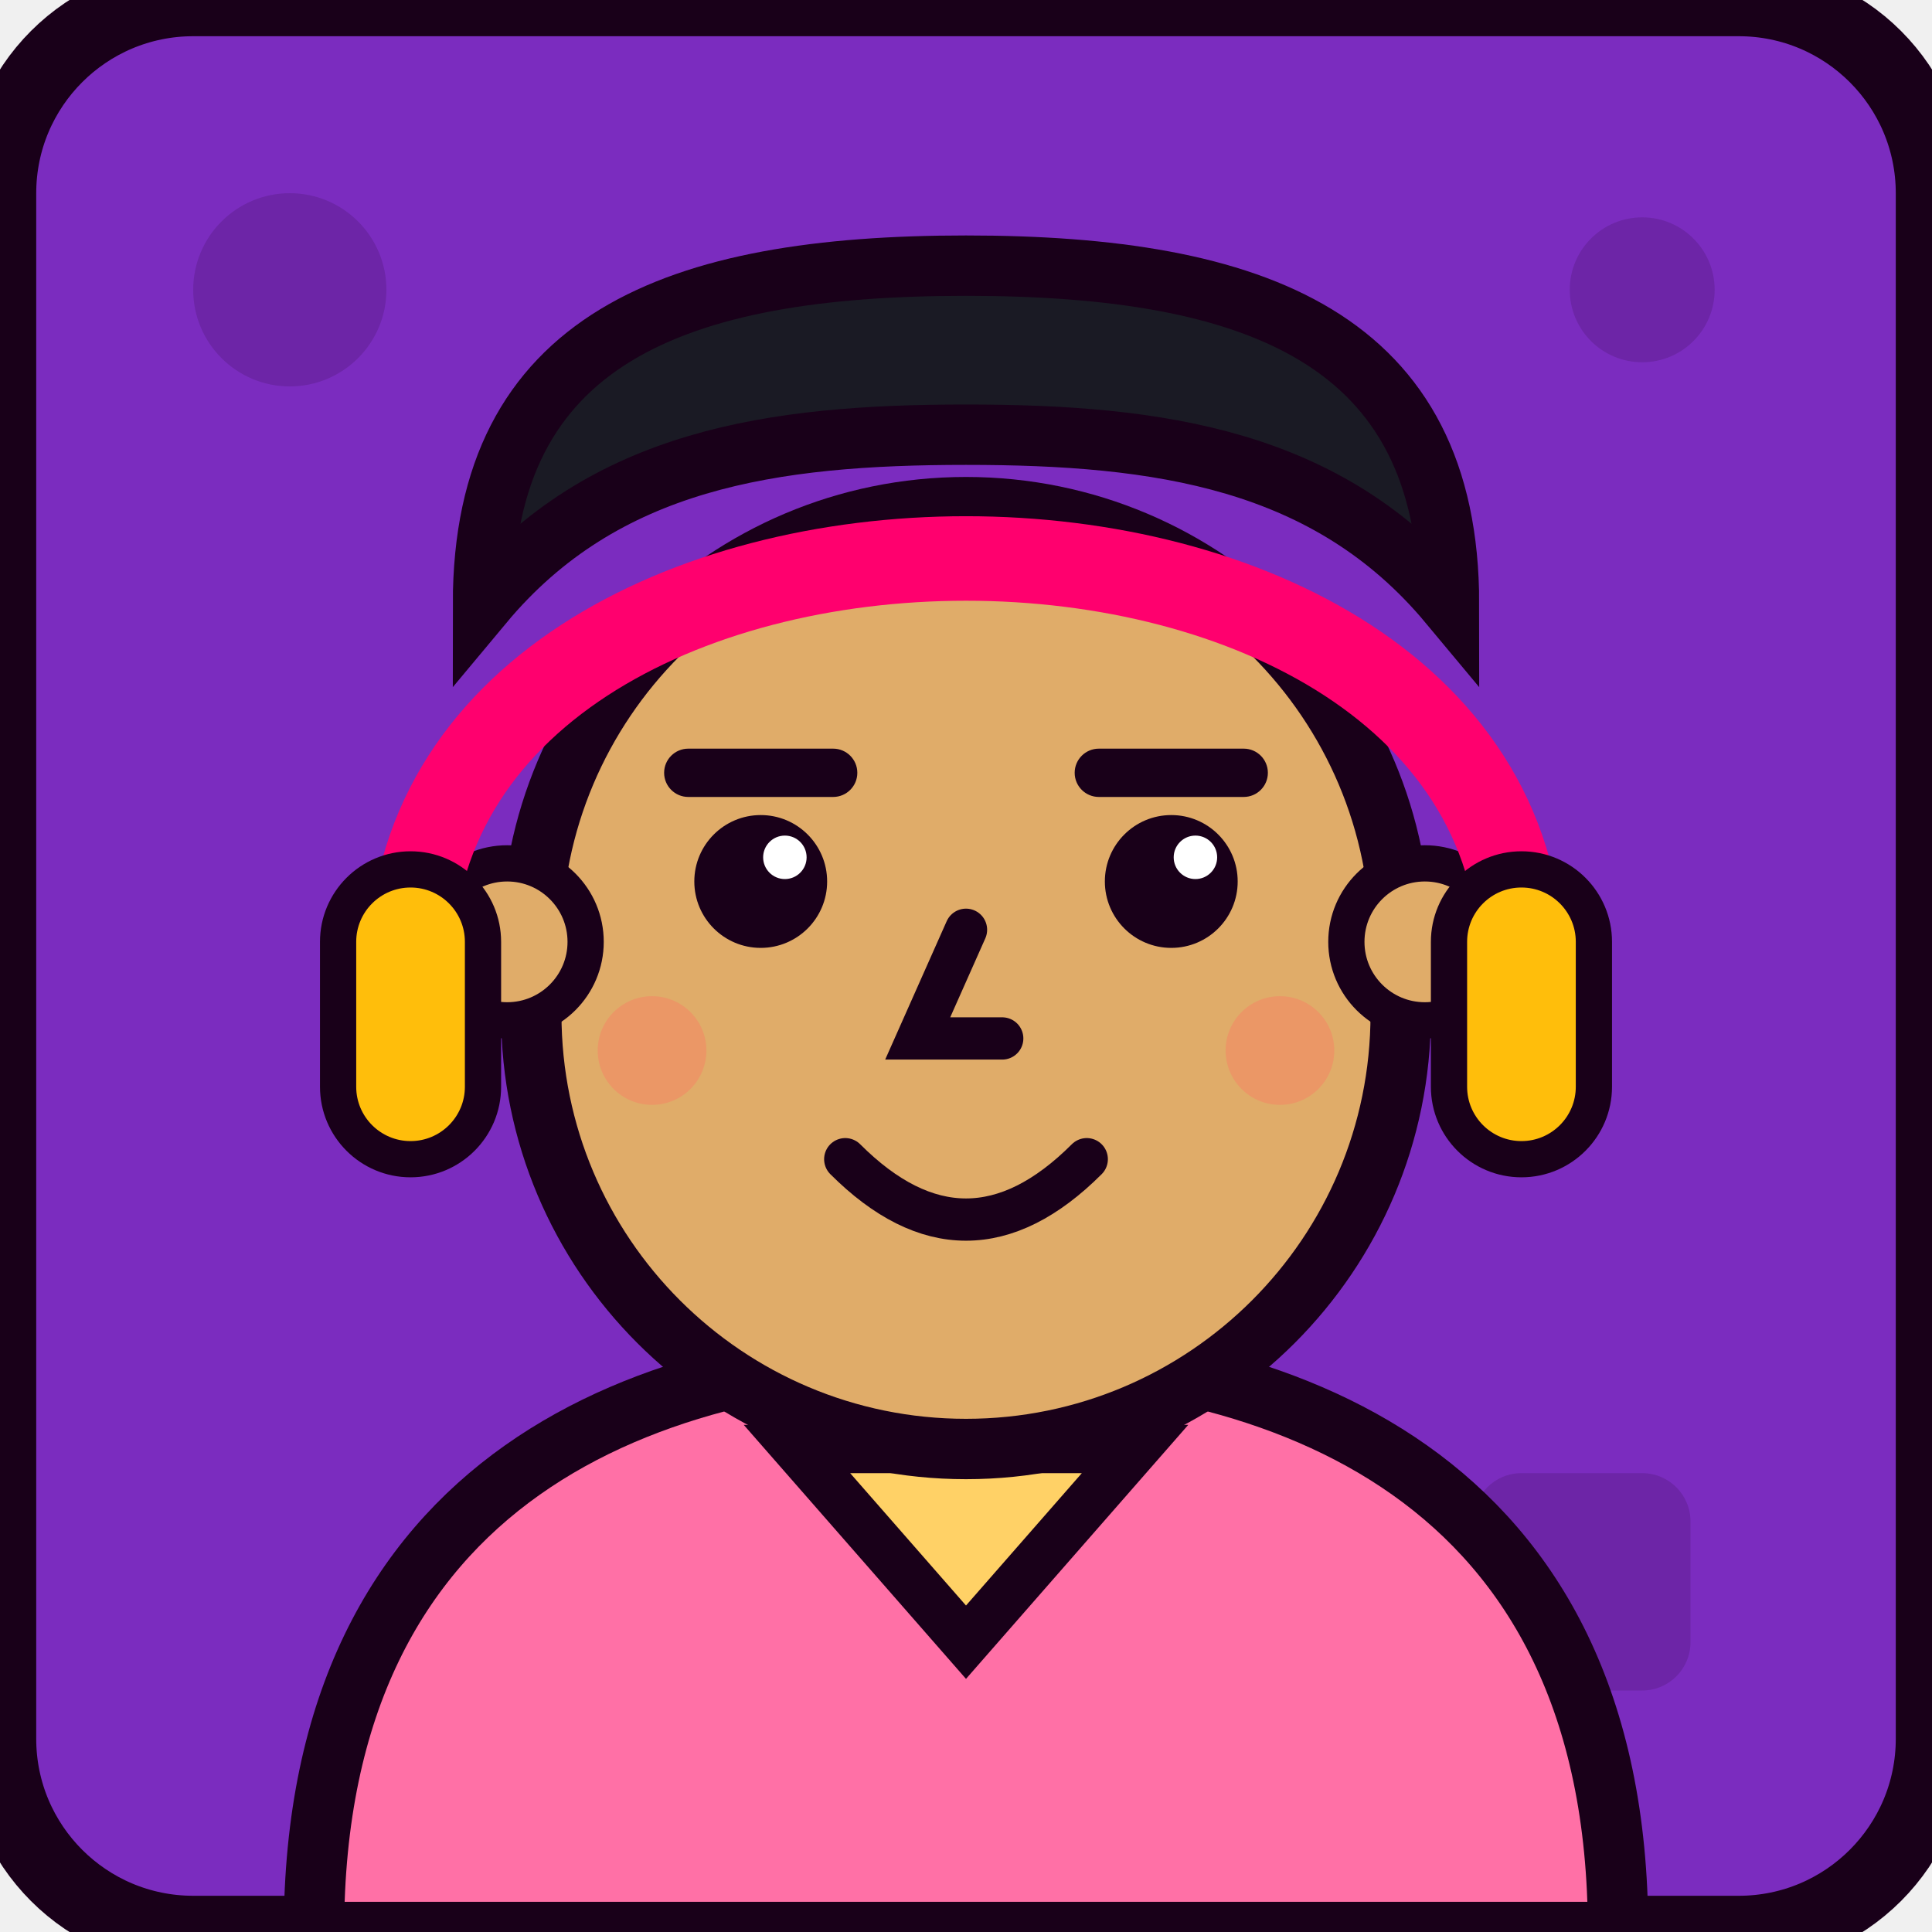
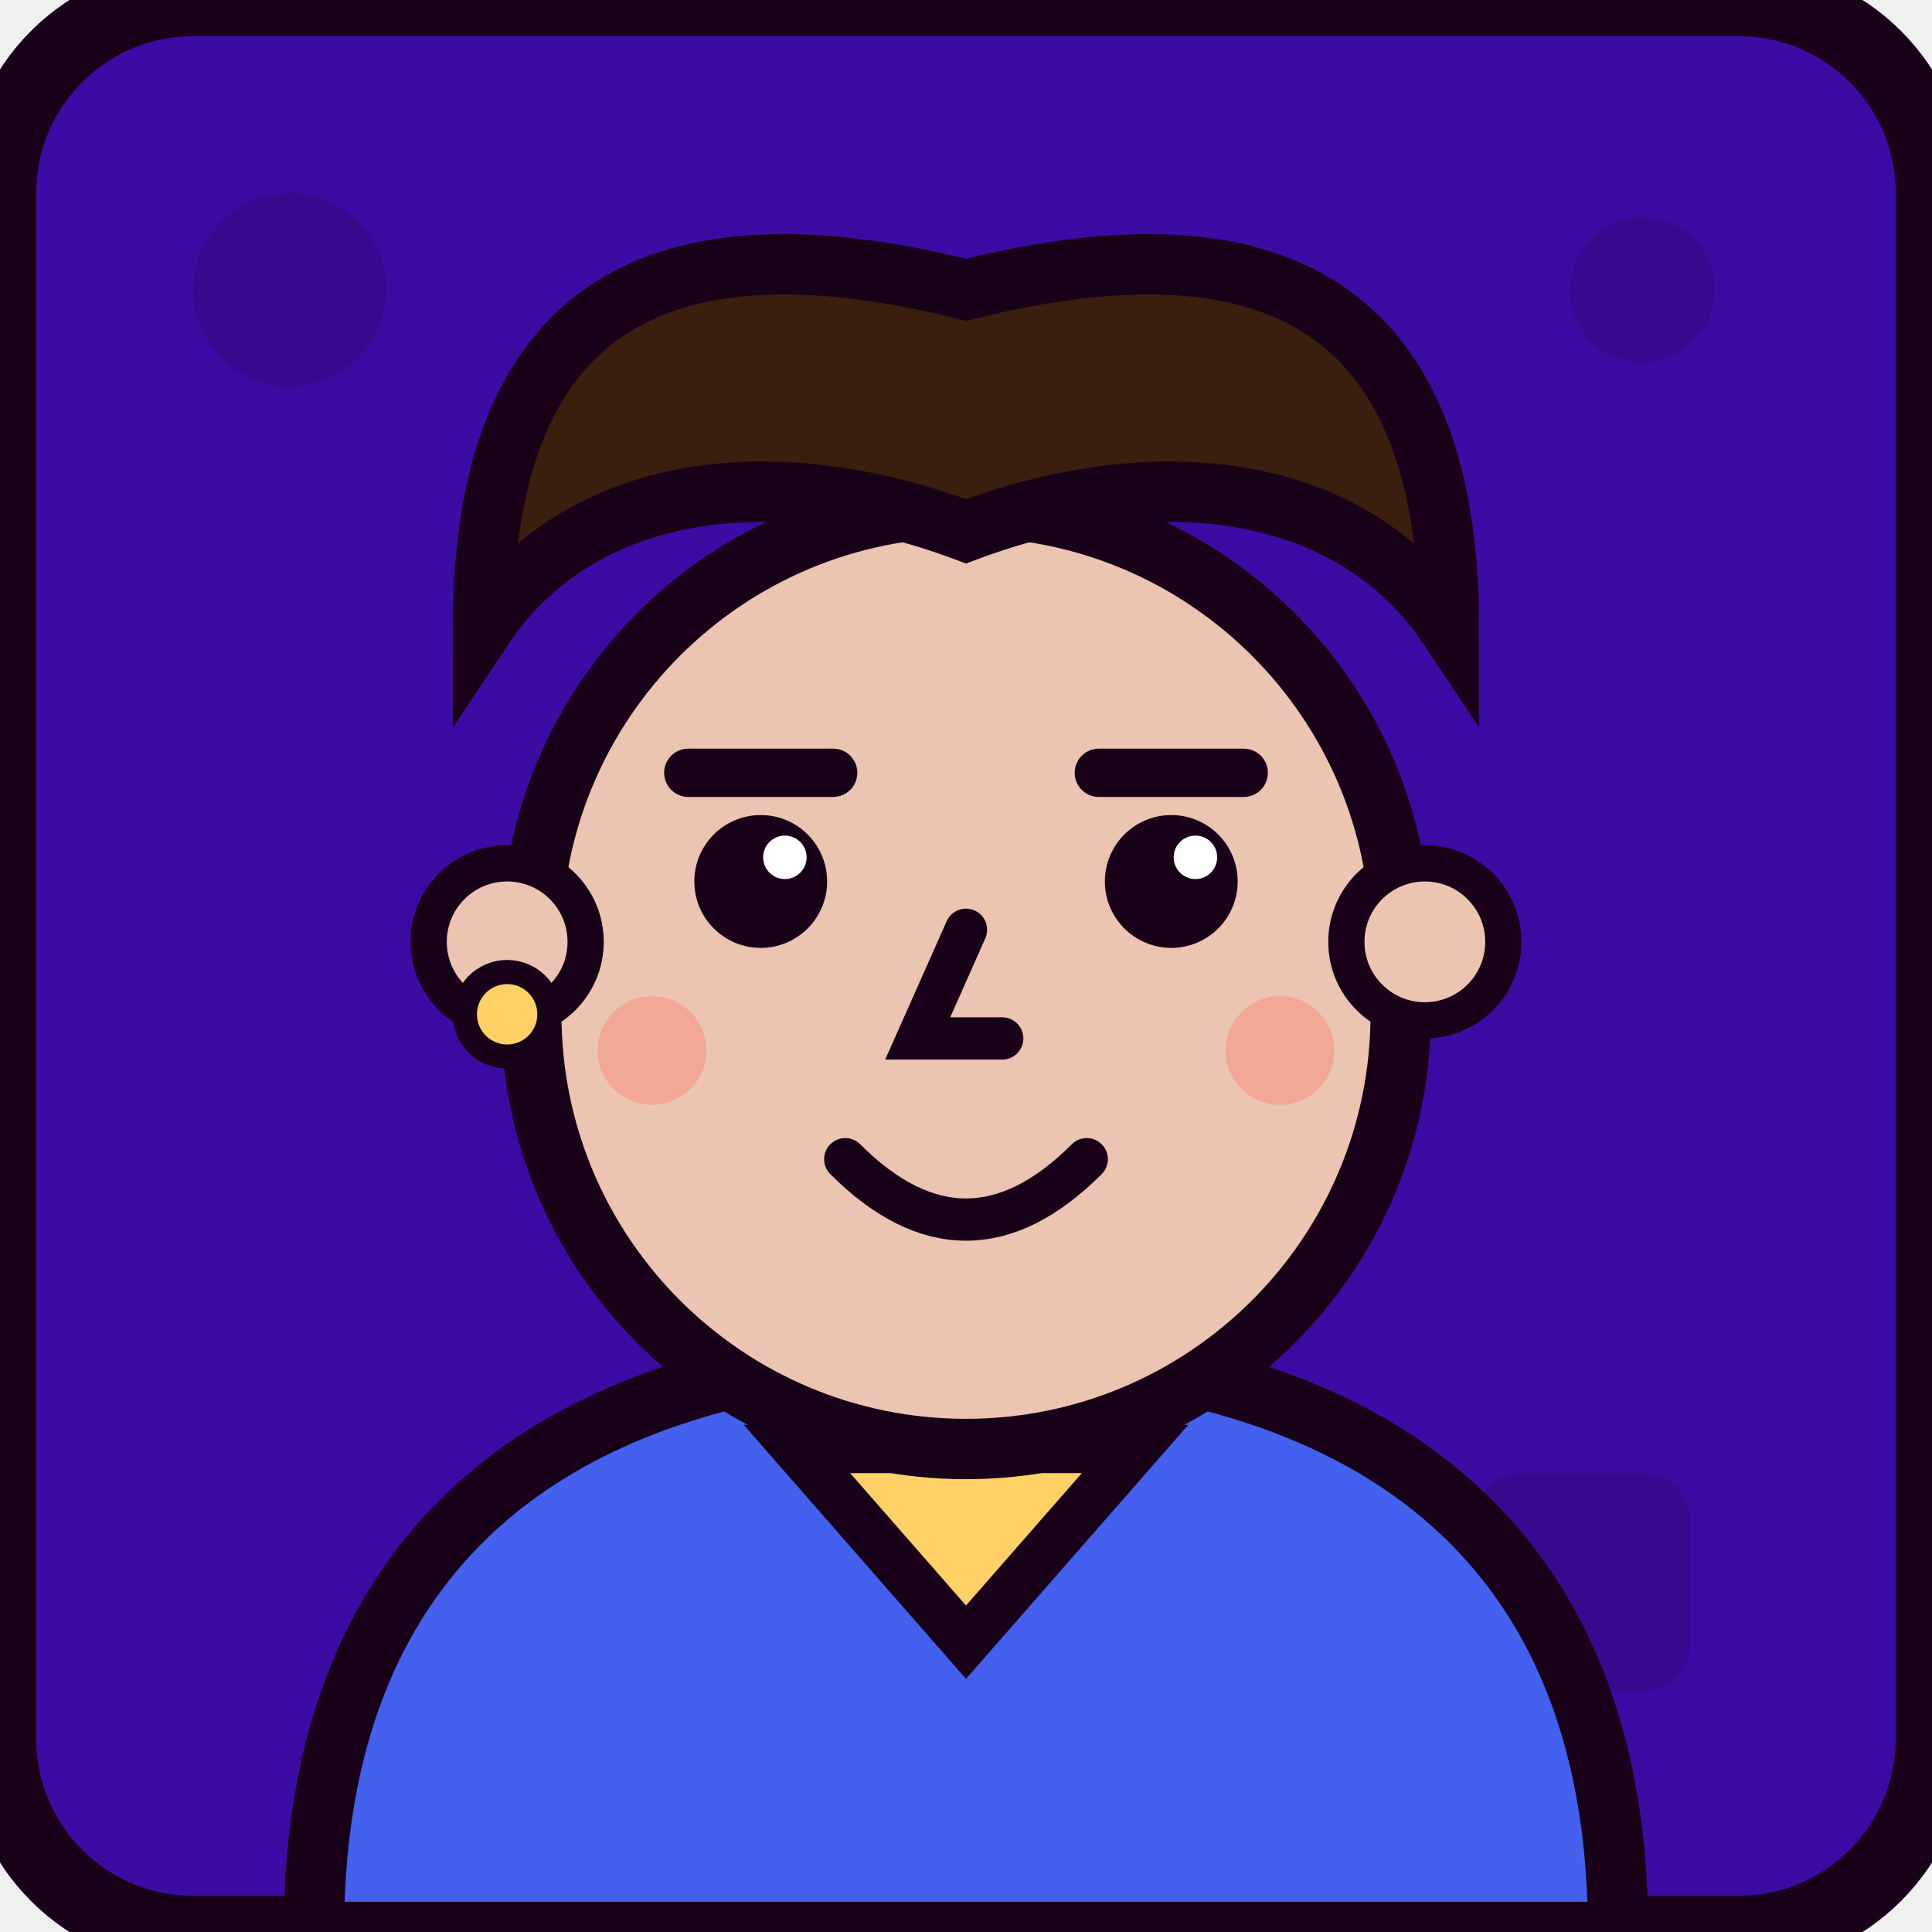
<svg xmlns="http://www.w3.org/2000/svg" viewBox="0 0 160 160" width="100%" height="100%">
-   <rect x="0" y="0" width="160" height="160" rx="16" fill="#7B2CBF" stroke="#190019" stroke-width="6" />
+   <rect x="0" y="0" width="160" height="160" rx="16" fill="#3A0CA3" stroke="#190019" stroke-width="6" />
  <circle cx="24" cy="24" r="8" fill="#190019" opacity="0.15" />
  <circle cx="136" cy="24" r="6" fill="#190019" opacity="0.15" />
  <rect x="122" y="122" width="18" height="18" rx="4" fill="#190019" opacity="0.15" />
-   <path d="M 26 160 C 26 122, 54 112, 80 112 C 106 112, 134 122, 134 160 Z" fill="#FF70A6" stroke="#190019" stroke-width="5" />
+   <path d="M 26 160 C 26 122, 54 112, 80 112 C 106 112, 134 122, 134 160 Z" fill="#4361EE" stroke="#190019" stroke-width="5" />
  <path d="M 66 120 L 80 136 L 94 120 Z" fill="#FFD166" stroke="#190019" stroke-width="4" />
-   <rect x="44" y="42" width="72" height="78" rx="36" fill="#E0AC69" stroke="#190019" stroke-width="5" />
-   <circle cx="42" cy="78" r="6.5" fill="#E0AC69" stroke="#190019" stroke-width="3" />
-   <circle cx="118" cy="78" r="6.5" fill="#E0AC69" stroke="#190019" stroke-width="3" />
+   <rect x="44" y="42" width="72" height="78" rx="36" fill="#ECC4B2" stroke="#190019" stroke-width="5" />
+   <circle cx="42" cy="78" r="6.5" fill="#ECC4B2" stroke="#190019" stroke-width="3" />
+   <circle cx="118" cy="78" r="6.5" fill="#ECC4B2" stroke="#190019" stroke-width="3" />
  <path d="M 80 77 L 76 86 L 83 86" fill="none" stroke="#190019" stroke-width="3.5" stroke-linecap="round" />
  <circle cx="54" cy="87" r="4.5" fill="#FF6F61" opacity="0.35" />
  <circle cx="106" cy="87" r="4.5" fill="#FF6F61" opacity="0.35" />
  <path d="M 70 96 Q 80 106 90 96" fill="none" stroke="#190019" stroke-width="3.5" stroke-linecap="round" />
  <circle cx="63" cy="73" r="5.5" fill="#190019" />
  <circle cx="97" cy="73" r="5.5" fill="#190019" />
  <circle cx="65" cy="71" r="1.8" fill="#FFFFFF" />
  <circle cx="99" cy="71" r="1.8" fill="#FFFFFF" />
  <rect x="55" y="62" width="16" height="4" rx="2" fill="#190019" />
  <rect x="89" y="62" width="16" height="4" rx="2" fill="#190019" />
-   <path d="M 40 50 C 40 28, 56 22, 80 22 C 104 22, 120 28, 120 50 C 110 38, 96 36, 80 36 C 64 36, 50 38, 40 50 Z" fill="#1A1A24" stroke="#190019" stroke-width="5" />
-   <path d="M 34 80 C 34 35, 126 35, 126 80" fill="none" stroke="#FF006E" stroke-width="7" />
-   <rect x="28" y="72" width="12" height="24" rx="6" fill="#FFBE0B" stroke="#190019" stroke-width="3" />
-   <rect x="120" y="72" width="12" height="24" rx="6" fill="#FFBE0B" stroke="#190019" stroke-width="3" />
+   <path d="M 40 52 C 40 24, 56 18, 80 24 C 104 18, 120 24, 120 52 C 112 40, 96 38, 80 44 C 64 38, 48 40, 40 52 Z" fill="#3A1E0E" stroke="#190019" stroke-width="5" />
+   <circle cx="42" cy="84" r="3.5" fill="#FFD166" stroke="#190019" stroke-width="2" />
</svg>
